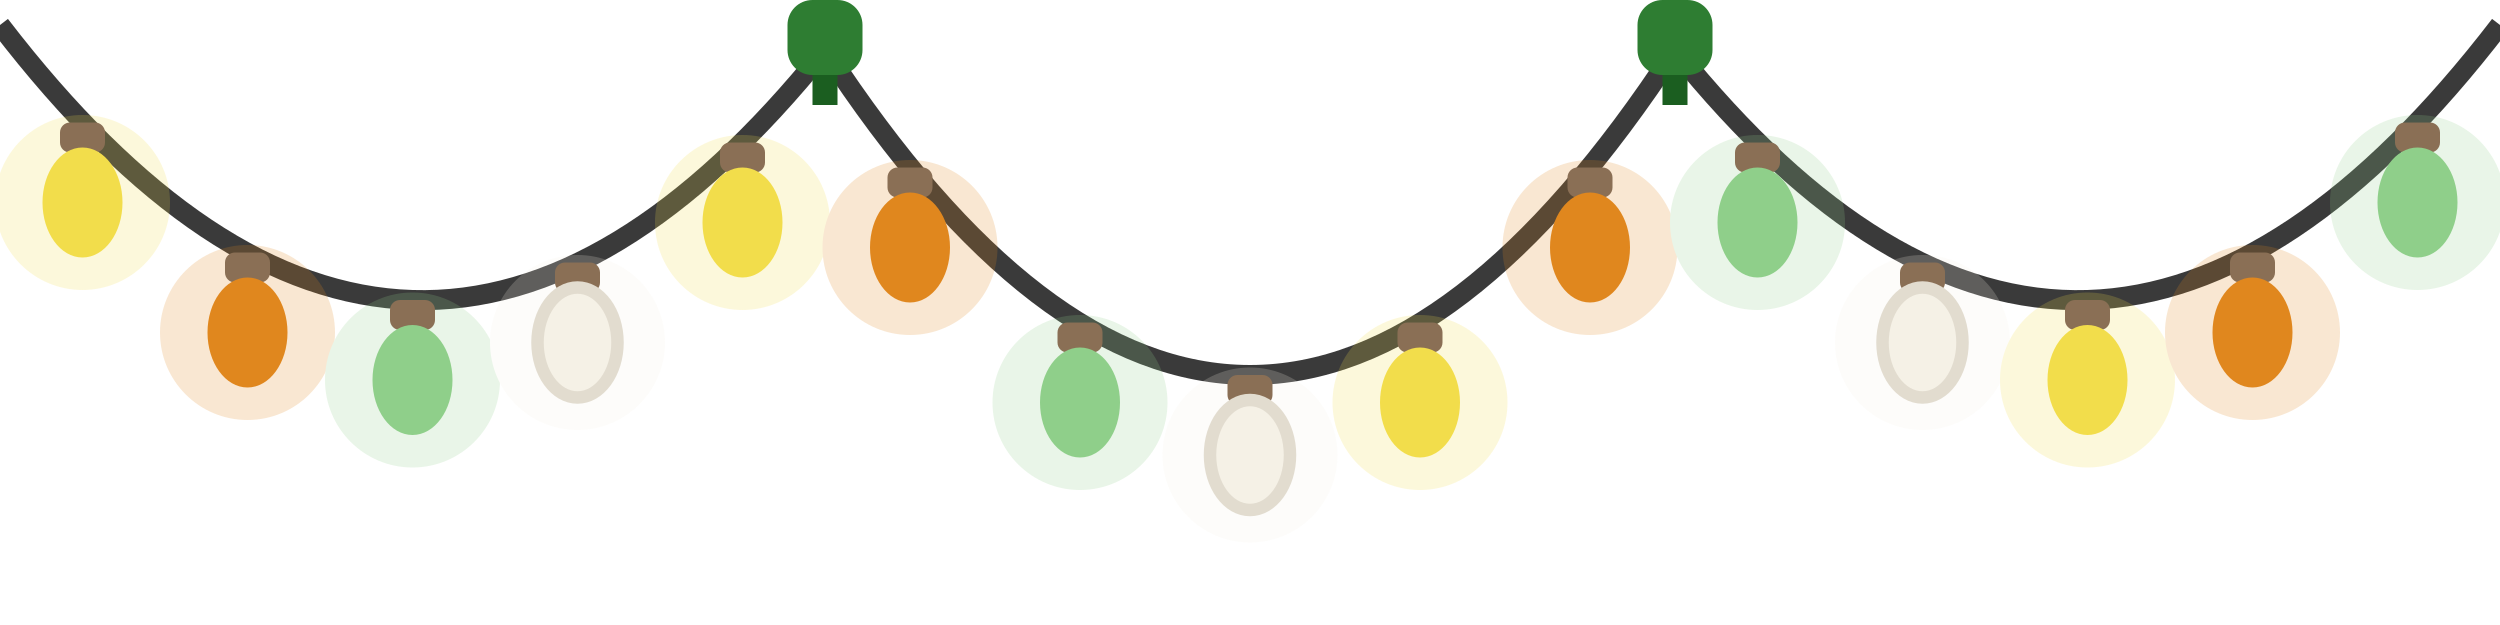
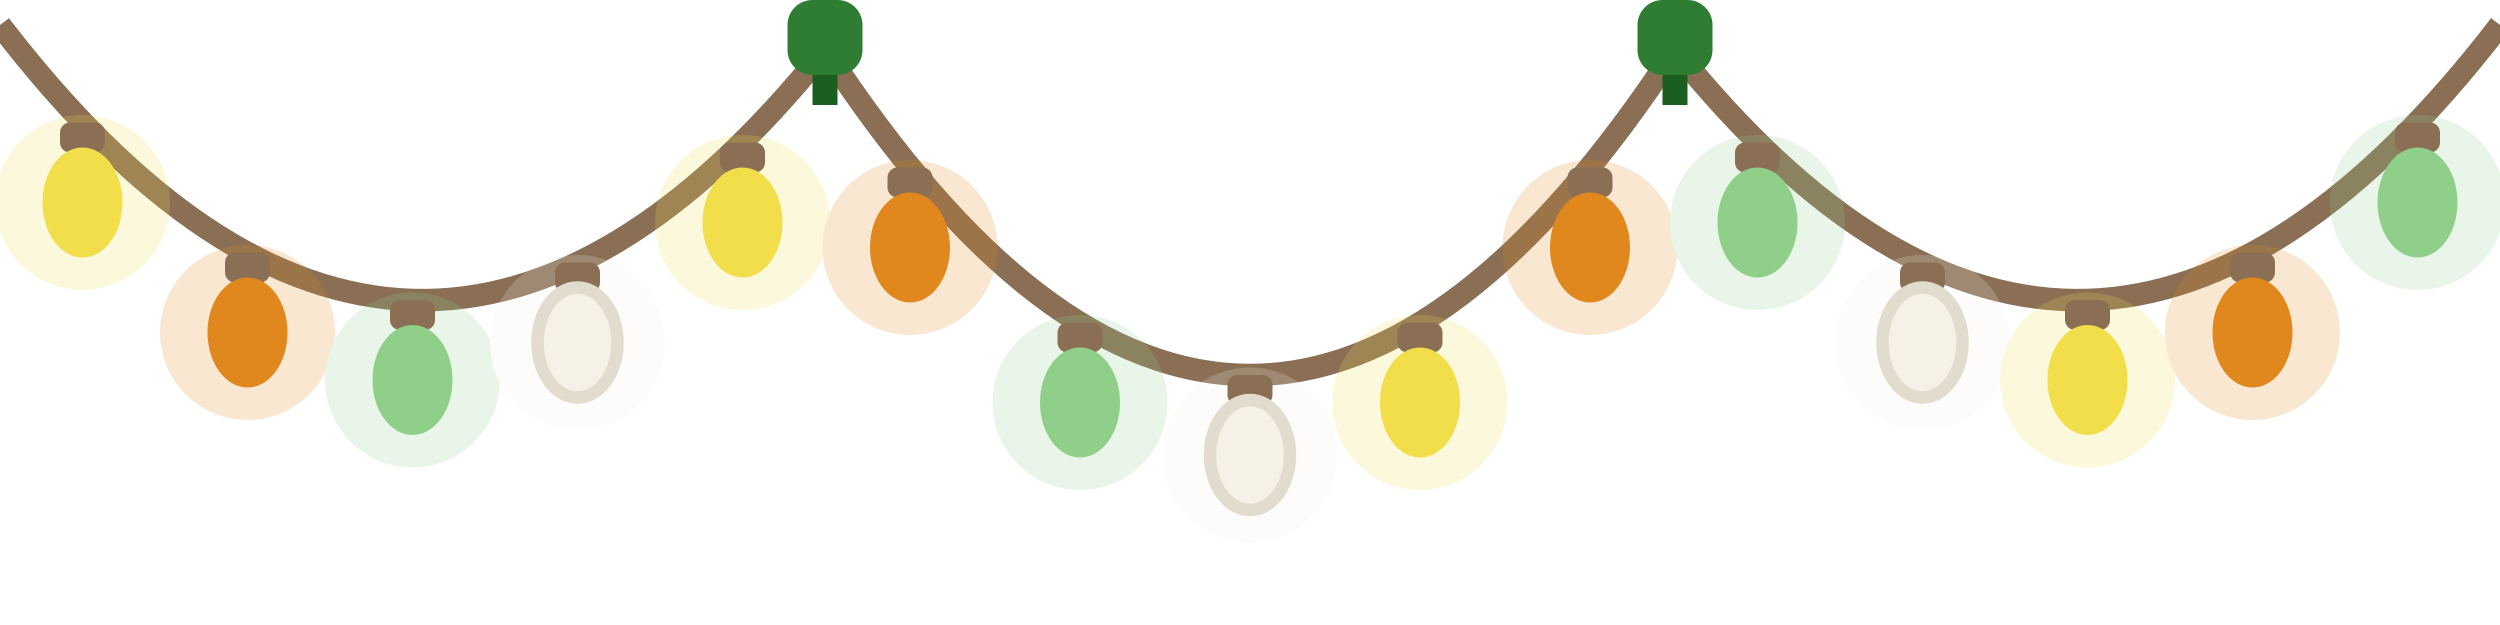
<svg xmlns="http://www.w3.org/2000/svg" viewBox="0 0 100 25">
-   <path d="M0 1Q16.5 22.5 33 2Q50 28 67 2Q83.5 22.5 100 1" fill="none" stroke="#3a3a3a" stroke-width="0.8" />
+   <path d="M0 1Q16.5 22.5 33 2Q50 28 67 2Q83.5 22.5 100 1" fill="none" stroke="#8a6f55" stroke-width="0.9" />
  <g opacity="0.2">
    <circle cx="3.3" cy="8.1" r="3.5" fill="#f2dd4b" />
    <circle cx="9.9" cy="13.3" r="3.5" fill="#e0871e" />
    <circle cx="16.5" cy="15.2" r="3.5" fill="#8fcf8a" />
    <circle cx="23.1" cy="13.7" r="3.5" fill="#f5f1e6" />
    <circle cx="29.7" cy="8.9" r="3.5" fill="#f2dd4b" />
    <circle cx="36.4" cy="9.9" r="3.5" fill="#e0871e" />
    <circle cx="43.2" cy="16.1" r="3.5" fill="#8fcf8a" />
    <circle cx="50" cy="18.2" r="3.5" fill="#f5f1e6" />
    <circle cx="56.8" cy="16.1" r="3.5" fill="#f2dd4b" />
    <circle cx="63.6" cy="9.9" r="3.5" fill="#e0871e" />
    <circle cx="70.3" cy="8.9" r="3.5" fill="#8fcf8a" />
    <circle cx="76.9" cy="13.7" r="3.5" fill="#f5f1e6" />
    <circle cx="83.5" cy="15.2" r="3.5" fill="#f2dd4b" />
    <circle cx="90.1" cy="13.3" r="3.5" fill="#e0871e" />
    <circle cx="96.7" cy="8.1" r="3.5" fill="#8fcf8a" />
  </g>
  <g fill="#8a6f55">
    <rect x="2.4" y="4.9" width="1.8" height="1.2" rx="0.4" />
    <rect x="9" y="10.1" width="1.8" height="1.2" rx="0.4" />
    <rect x="15.6" y="12" width="1.8" height="1.2" rx="0.4" />
    <rect x="22.2" y="10.5" width="1.8" height="1.2" rx="0.4" />
    <rect x="28.8" y="5.7" width="1.8" height="1.2" rx="0.4" />
    <rect x="35.5" y="6.7" width="1.8" height="1.2" rx="0.4" />
    <rect x="42.3" y="12.9" width="1.8" height="1.2" rx="0.4" />
    <rect x="49.1" y="15" width="1.8" height="1.2" rx="0.4" />
    <rect x="55.9" y="12.9" width="1.8" height="1.2" rx="0.4" />
    <rect x="62.7" y="6.7" width="1.8" height="1.2" rx="0.4" />
    <rect x="69.4" y="5.7" width="1.8" height="1.2" rx="0.4" />
    <rect x="76" y="10.5" width="1.8" height="1.2" rx="0.4" />
    <rect x="82.6" y="12" width="1.8" height="1.2" rx="0.4" />
    <rect x="89.2" y="10.1" width="1.8" height="1.2" rx="0.4" />
    <rect x="95.8" y="4.9" width="1.8" height="1.2" rx="0.4" />
  </g>
  <ellipse cx="3.3" cy="8.1" rx="1.6" ry="2.2" fill="#f2dd4b" />
  <ellipse cx="9.9" cy="13.3" rx="1.6" ry="2.2" fill="#e0871e" />
  <ellipse cx="16.5" cy="15.2" rx="1.6" ry="2.2" fill="#8fcf8a" />
  <ellipse cx="23.1" cy="13.7" rx="1.6" ry="2.2" fill="#f5f1e6" stroke="#e2dccf" stroke-width="0.5" />
  <ellipse cx="29.7" cy="8.9" rx="1.6" ry="2.2" fill="#f2dd4b" />
  <ellipse cx="36.4" cy="9.9" rx="1.6" ry="2.2" fill="#e0871e" />
  <ellipse cx="43.2" cy="16.1" rx="1.6" ry="2.2" fill="#8fcf8a" />
  <ellipse cx="50" cy="18.2" rx="1.6" ry="2.2" fill="#f5f1e6" stroke="#e2dccf" stroke-width="0.5" />
  <ellipse cx="56.8" cy="16.1" rx="1.6" ry="2.2" fill="#f2dd4b" />
  <ellipse cx="63.6" cy="9.9" rx="1.6" ry="2.2" fill="#e0871e" />
  <ellipse cx="70.3" cy="8.9" rx="1.6" ry="2.2" fill="#8fcf8a" />
  <ellipse cx="76.9" cy="13.7" rx="1.6" ry="2.2" fill="#f5f1e6" stroke="#e2dccf" stroke-width="0.5" />
  <ellipse cx="83.5" cy="15.2" rx="1.6" ry="2.2" fill="#f2dd4b" />
  <ellipse cx="90.1" cy="13.3" rx="1.6" ry="2.2" fill="#e0871e" />
  <ellipse cx="96.7" cy="8.1" rx="1.6" ry="2.2" fill="#8fcf8a" />
  <g fill="#2e7d32">
    <rect x="31.5" y="0" width="3" height="3" rx="1" />
    <rect x="65.5" y="0" width="3" height="3" rx="1" />
  </g>
  <path d="M33 3v1.2M67 3v1.2" stroke="#1b5e20" stroke-width="1" />
</svg>
